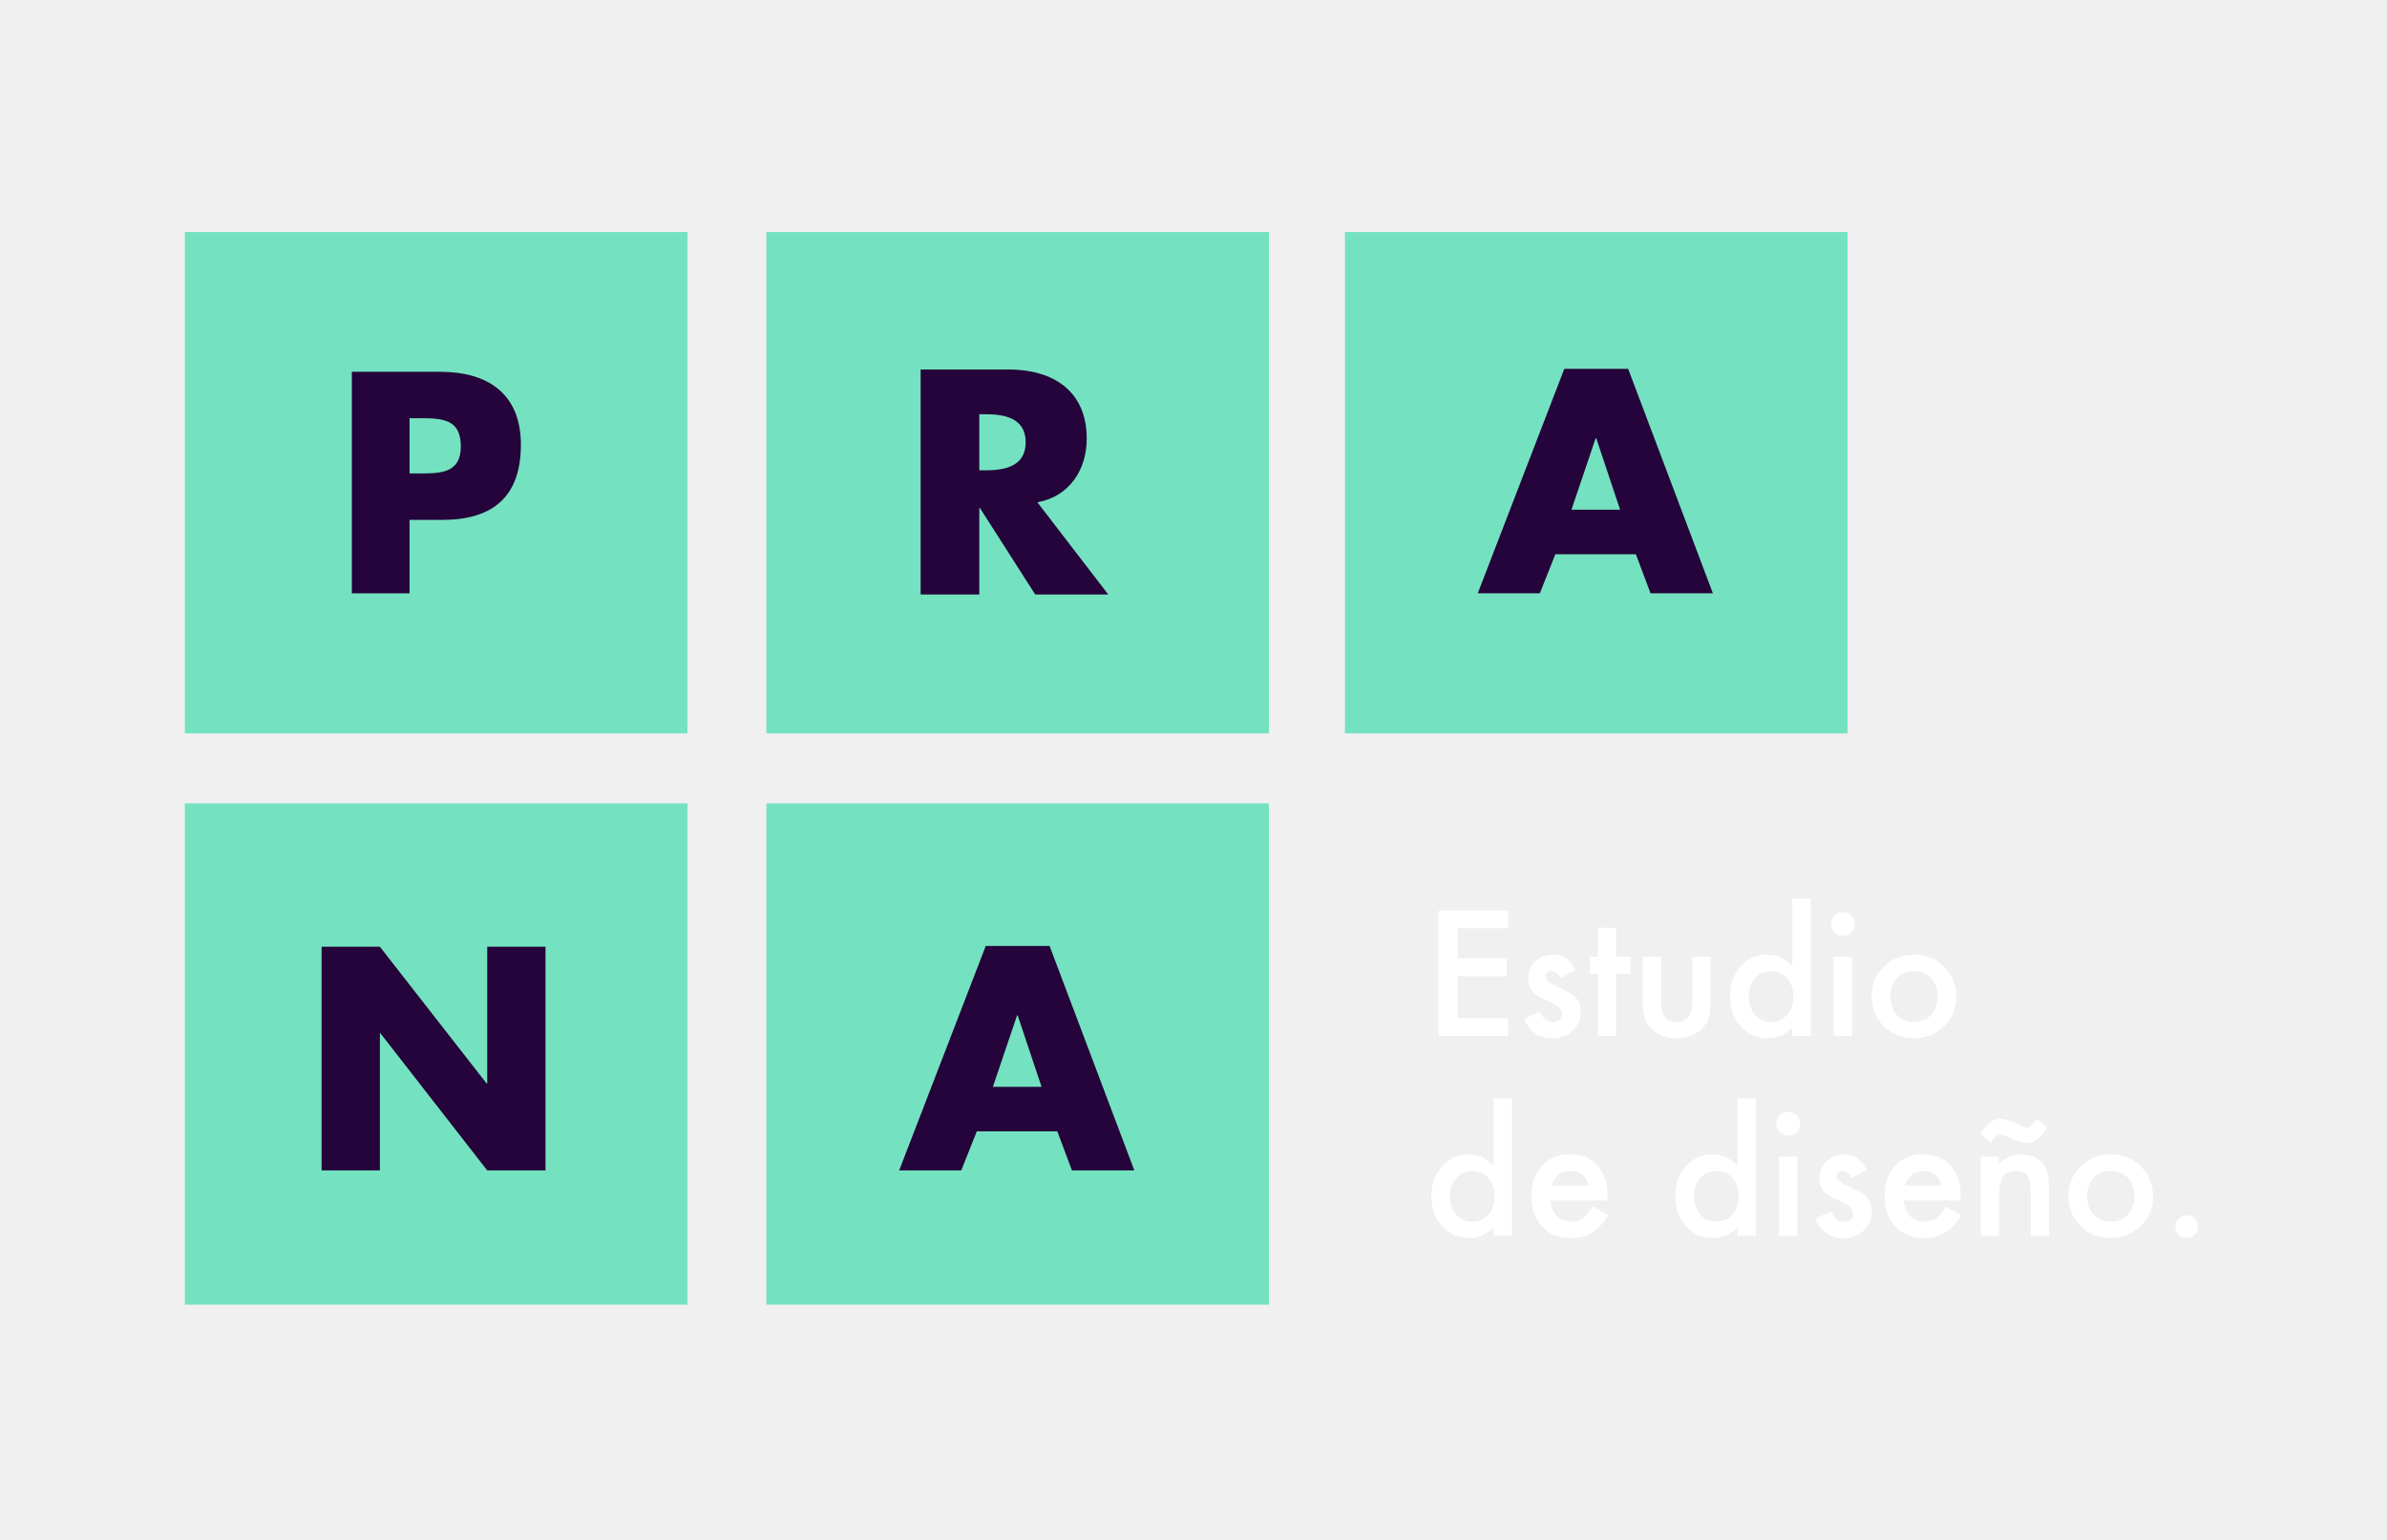
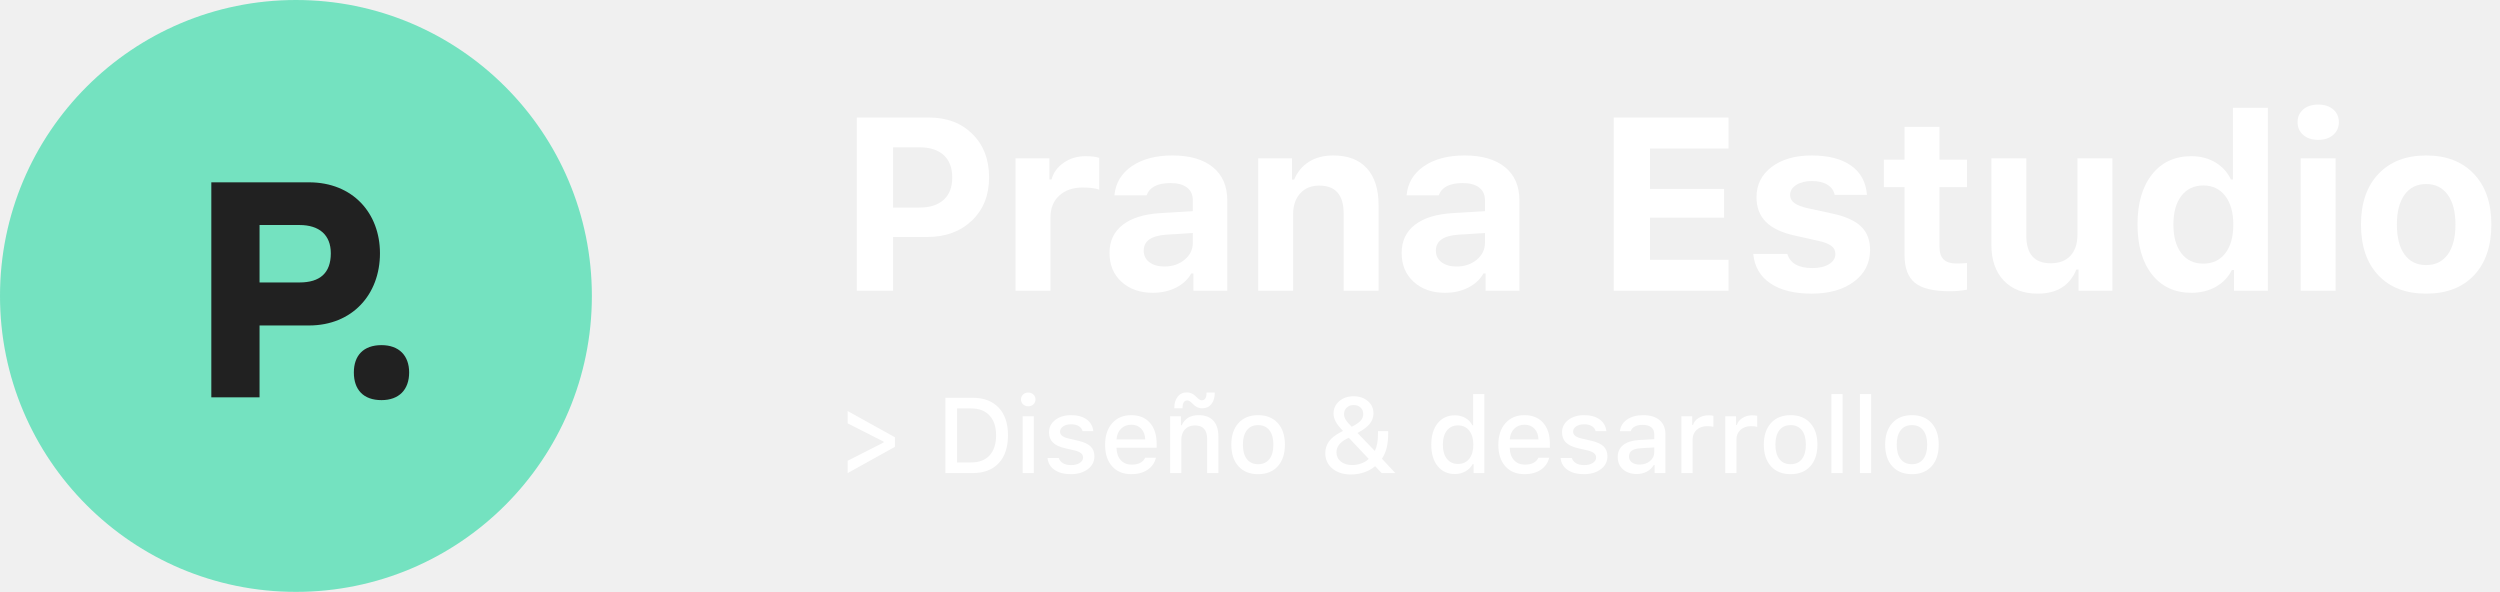
- <svg xmlns="http://www.w3.org/2000/svg" width="200" height="129" viewBox="0 0 200 129" fill="none">
-   <path d="M57.601 19.446H15.49V61.453H57.601V19.446Z" fill="#74E2C0" />
-   <path d="M106.325 19.446H64.213V61.453H106.325V19.446Z" fill="#74E2C0" />
-   <path d="M57.601 67.314H15.49V109.321H57.601V67.314Z" fill="#74E2C0" />
-   <path d="M106.325 67.314H64.213V109.321H106.325V67.314Z" fill="#74E2C0" />
-   <path d="M154.801 19.446H112.69V61.453H154.801V19.446Z" fill="#74E2C0" />
-   <path d="M126.355 77.781H122.128V80.308H126.232V81.8H122.128V85.313H126.355V86.805H120.537V76.289H126.355V77.781Z" fill="white" />
-   <path d="M132.015 81.3L130.745 81.976C130.544 81.568 130.297 81.364 130 81.364C129.859 81.364 129.739 81.41 129.637 81.505C129.538 81.596 129.485 81.716 129.485 81.864C129.485 82.117 129.781 82.371 130.374 82.62C131.189 82.969 131.736 83.293 132.018 83.588C132.301 83.884 132.442 84.282 132.442 84.781C132.442 85.422 132.205 85.957 131.733 86.39C131.274 86.798 130.716 87.002 130.067 87.002C128.952 87.002 128.162 86.46 127.696 85.373L129.009 84.767C129.192 85.084 129.33 85.288 129.425 85.373C129.612 85.545 129.834 85.633 130.095 85.633C130.614 85.633 130.875 85.397 130.875 84.926C130.875 84.655 130.674 84.398 130.275 84.162C130.12 84.085 129.965 84.011 129.81 83.937C129.654 83.863 129.499 83.789 129.337 83.712C128.892 83.493 128.578 83.275 128.395 83.057C128.162 82.779 128.045 82.423 128.045 81.987C128.045 81.41 128.243 80.934 128.638 80.558C129.044 80.181 129.534 79.991 130.113 79.991C130.967 79.988 131.599 80.424 132.015 81.3Z" fill="white" />
-   <path d="M135.406 81.6V86.802H133.871V81.6H133.215V80.171H133.871V77.739H135.406V80.171H136.602V81.6H135.406Z" fill="white" />
-   <path d="M139.185 80.171V83.979C139.185 85.077 139.619 85.626 140.49 85.626C141.362 85.626 141.796 85.077 141.796 83.979V80.171H143.33V84.011C143.33 84.542 143.263 85 143.133 85.387C143.006 85.732 142.784 86.041 142.47 86.32C141.951 86.77 141.291 86.995 140.49 86.995C139.693 86.995 139.036 86.77 138.518 86.32C138.2 86.041 137.974 85.732 137.84 85.387C137.713 85.077 137.65 84.62 137.65 84.011V80.171H139.185Z" fill="white" />
-   <path d="M150.168 75.3H151.71V86.802H150.168V86.108C149.562 86.7 148.877 86.995 148.115 86.995C147.205 86.995 146.45 86.665 145.846 85.999C145.25 85.323 144.954 84.479 144.954 83.465C144.954 82.476 145.25 81.649 145.846 80.987C146.439 80.319 147.183 79.988 148.08 79.988C148.859 79.988 149.555 80.305 150.168 80.942V75.3ZM146.524 83.469C146.524 84.106 146.693 84.623 147.035 85.021C147.385 85.426 147.826 85.626 148.358 85.626C148.926 85.626 149.389 85.433 149.738 85.042C150.087 84.637 150.264 84.123 150.264 83.504C150.264 82.881 150.087 82.371 149.738 81.966C149.389 81.572 148.934 81.374 148.373 81.374C147.843 81.374 147.402 81.575 147.049 81.973C146.7 82.374 146.524 82.874 146.524 83.469Z" fill="white" />
-   <path d="M153.418 77.411C153.418 77.144 153.517 76.912 153.711 76.718C153.905 76.524 154.141 76.426 154.413 76.426C154.692 76.426 154.928 76.524 155.122 76.718C155.316 76.908 155.415 77.144 155.415 77.418C155.415 77.696 155.316 77.932 155.122 78.126C154.932 78.319 154.695 78.418 154.42 78.418C154.141 78.418 153.905 78.319 153.711 78.126C153.517 77.932 153.418 77.693 153.418 77.411ZM155.186 80.171V86.805H153.651V80.171H155.186Z" fill="white" />
-   <path d="M156.819 83.441C156.819 82.483 157.162 81.667 157.85 80.994C158.538 80.322 159.374 79.988 160.362 79.988C161.353 79.988 162.197 80.326 162.888 81.001C163.569 81.677 163.912 82.508 163.912 83.493C163.912 84.489 163.569 85.32 162.881 85.992C162.19 86.661 161.339 86.992 160.334 86.992C159.339 86.992 158.503 86.65 157.829 85.971C157.155 85.302 156.819 84.458 156.819 83.441ZM158.39 83.469C158.39 84.13 158.566 84.655 158.922 85.042C159.286 85.433 159.766 85.626 160.362 85.626C160.962 85.626 161.442 85.433 161.802 85.049C162.161 84.662 162.341 84.148 162.341 83.504C162.341 82.86 162.161 82.342 161.802 81.959C161.438 81.568 160.958 81.374 160.362 81.374C159.776 81.374 159.3 81.568 158.937 81.959C158.573 82.346 158.39 82.849 158.39 83.469Z" fill="white" />
-   <path d="M125.145 92.039H126.687V103.541H125.145V102.848C124.538 103.439 123.854 103.735 123.092 103.735C122.181 103.735 121.426 103.404 120.823 102.739C120.227 102.063 119.927 101.218 119.927 100.205C119.927 99.216 120.223 98.388 120.823 97.727C121.416 97.058 122.16 96.727 123.056 96.727C123.836 96.727 124.531 97.044 125.145 97.681V92.039ZM121.5 100.205C121.5 100.842 121.67 101.359 122.012 101.757C122.361 102.162 122.806 102.362 123.335 102.362C123.903 102.362 124.365 102.169 124.715 101.778C125.064 101.373 125.24 100.859 125.24 100.24C125.24 99.617 125.064 99.106 124.715 98.702C124.365 98.308 123.91 98.111 123.349 98.111C122.82 98.111 122.379 98.311 122.026 98.709C121.673 99.11 121.5 99.61 121.5 100.205Z" fill="white" />
-   <path d="M134.682 100.588H129.915C129.958 101.134 130.134 101.567 130.448 101.891C130.762 102.207 131.165 102.366 131.655 102.366C132.036 102.366 132.354 102.274 132.604 102.095C132.851 101.912 133.13 101.577 133.444 101.088L134.742 101.81C134.541 102.151 134.329 102.443 134.107 102.686C133.885 102.929 133.645 103.13 133.391 103.284C133.137 103.443 132.862 103.555 132.565 103.629C132.269 103.703 131.948 103.738 131.602 103.738C130.611 103.738 129.813 103.422 129.213 102.785C128.614 102.144 128.314 101.296 128.314 100.236C128.314 99.188 128.606 98.339 129.189 97.688C129.774 97.048 130.554 96.727 131.524 96.727C132.502 96.727 133.278 97.037 133.846 97.66C134.411 98.276 134.693 99.135 134.693 100.229L134.682 100.588ZM133.105 99.335C132.89 98.519 132.375 98.111 131.556 98.111C131.369 98.111 131.193 98.139 131.03 98.195C130.868 98.251 130.716 98.332 130.582 98.441C130.448 98.547 130.332 98.677 130.237 98.825C130.141 98.976 130.067 99.145 130.018 99.335H133.105Z" fill="white" />
-   <path d="M145.582 92.039H147.123V103.541H145.582V102.848C144.975 103.439 144.29 103.735 143.528 103.735C142.618 103.735 141.863 103.404 141.259 102.739C140.663 102.063 140.363 101.218 140.363 100.205C140.363 99.216 140.659 98.388 141.259 97.727C141.852 97.058 142.597 96.727 143.493 96.727C144.273 96.727 144.968 97.044 145.582 97.681V92.039ZM141.937 100.205C141.937 100.842 142.106 101.359 142.448 101.757C142.798 102.162 143.242 102.362 143.771 102.362C144.34 102.362 144.802 102.169 145.151 101.778C145.5 101.373 145.677 100.859 145.677 100.24C145.677 99.617 145.5 99.106 145.151 98.702C144.802 98.308 144.347 98.111 143.786 98.111C143.256 98.111 142.815 98.311 142.462 98.709C142.11 99.11 141.937 99.61 141.937 100.205Z" fill="white" />
-   <path d="M148.831 94.151C148.831 93.883 148.93 93.651 149.124 93.457C149.318 93.264 149.555 93.165 149.826 93.165C150.105 93.165 150.341 93.264 150.535 93.457C150.73 93.647 150.828 93.883 150.828 94.158C150.828 94.436 150.73 94.672 150.535 94.865C150.345 95.059 150.108 95.157 149.833 95.157C149.555 95.157 149.318 95.059 149.124 94.865C148.93 94.672 148.831 94.432 148.831 94.151ZM150.599 96.91V103.545H149.064V96.91H150.599Z" fill="white" />
-   <path d="M156.41 98.04L155.14 98.716C154.939 98.308 154.692 98.103 154.395 98.103C154.254 98.103 154.134 98.149 154.032 98.244C153.933 98.336 153.884 98.455 153.884 98.603C153.884 98.857 154.18 99.11 154.769 99.36C155.585 99.708 156.131 100.032 156.414 100.328C156.696 100.623 156.837 101.021 156.837 101.521C156.837 102.162 156.601 102.697 156.128 103.129C155.669 103.538 155.112 103.742 154.463 103.742C153.348 103.742 152.557 103.2 152.095 102.112L153.408 101.507C153.591 101.824 153.729 102.028 153.824 102.112C154.011 102.285 154.233 102.373 154.494 102.373C155.013 102.373 155.274 102.137 155.274 101.665C155.274 101.394 155.073 101.137 154.674 100.902C154.519 100.824 154.364 100.75 154.208 100.676C154.053 100.602 153.898 100.528 153.736 100.451C153.291 100.233 152.974 100.015 152.794 99.796C152.561 99.518 152.444 99.163 152.444 98.726C152.444 98.149 152.642 97.674 153.037 97.297C153.443 96.921 153.933 96.731 154.512 96.731C155.362 96.727 155.994 97.164 156.41 98.04Z" fill="white" />
-   <path d="M164.275 100.588H159.508C159.55 101.134 159.727 101.567 160.041 101.891C160.355 102.207 160.757 102.366 161.248 102.366C161.629 102.366 161.946 102.274 162.197 102.095C162.444 101.912 162.723 101.577 163.037 101.088L164.335 101.81C164.134 102.151 163.922 102.443 163.7 102.686C163.478 102.929 163.238 103.13 162.984 103.284C162.73 103.443 162.454 103.555 162.158 103.629C161.862 103.703 161.54 103.738 161.195 103.738C160.203 103.738 159.406 103.422 158.806 102.785C158.206 102.144 157.906 101.296 157.906 100.236C157.906 99.188 158.199 98.339 158.781 97.688C159.367 97.048 160.147 96.727 161.117 96.727C162.094 96.727 162.871 97.037 163.439 97.66C164.003 98.276 164.286 99.135 164.286 100.229L164.275 100.588ZM162.698 99.335C162.483 98.519 161.967 98.111 161.149 98.111C160.962 98.111 160.785 98.139 160.623 98.195C160.461 98.251 160.309 98.332 160.175 98.441C160.041 98.547 159.924 98.677 159.829 98.825C159.734 98.976 159.66 99.145 159.61 99.335H162.698Z" fill="white" />
-   <path d="M166.816 95.78L165.919 95.024L166.117 94.746C166.244 94.563 166.367 94.411 166.484 94.285C166.604 94.161 166.724 94.059 166.847 93.978C166.971 93.897 167.098 93.841 167.228 93.809C167.359 93.774 167.504 93.757 167.659 93.757C168.015 93.757 168.424 93.876 168.894 94.112C169.367 94.351 169.674 94.475 169.808 94.475C170.062 94.475 170.344 94.228 170.654 93.739L171.522 94.46C171.085 95.333 170.492 95.77 169.748 95.77C169.494 95.77 169.077 95.643 168.499 95.39C168.086 95.182 167.775 95.076 167.571 95.076C167.324 95.069 167.07 95.305 166.816 95.78ZM165.955 96.91H167.496V97.523C168.033 96.991 168.64 96.727 169.314 96.727C170.086 96.727 170.69 96.97 171.124 97.456C171.498 97.868 171.685 98.543 171.685 99.48V103.545H170.143V99.839C170.143 99.184 170.051 98.733 169.871 98.484C169.695 98.23 169.37 98.103 168.901 98.103C168.389 98.103 168.029 98.272 167.814 98.607C167.606 98.938 167.5 99.518 167.5 100.342V103.545H165.958V96.91H165.955Z" fill="white" />
-   <path d="M173.308 100.18C173.308 99.223 173.65 98.406 174.338 97.734C175.026 97.062 175.862 96.727 176.85 96.727C177.842 96.727 178.685 97.065 179.377 97.741C180.061 98.417 180.4 99.247 180.4 100.233C180.4 101.229 180.058 102.06 179.369 102.732C178.678 103.401 177.828 103.731 176.822 103.731C175.823 103.731 174.991 103.39 174.317 102.711C173.646 102.042 173.308 101.197 173.308 100.18ZM174.878 100.205C174.878 100.866 175.054 101.391 175.411 101.778C175.774 102.169 176.254 102.362 176.85 102.362C177.45 102.362 177.93 102.169 178.29 101.785C178.65 101.398 178.83 100.884 178.83 100.24C178.83 99.596 178.65 99.078 178.29 98.695C177.926 98.304 177.446 98.111 176.85 98.111C176.264 98.111 175.788 98.304 175.425 98.695C175.061 99.085 174.878 99.589 174.878 100.205Z" fill="white" />
-   <path d="M182.266 102.781C182.266 102.528 182.358 102.306 182.545 102.119C182.732 101.933 182.954 101.841 183.215 101.841C183.477 101.841 183.699 101.933 183.886 102.119C184.073 102.306 184.165 102.528 184.165 102.788C184.165 103.052 184.073 103.277 183.886 103.464C183.702 103.647 183.48 103.735 183.215 103.735C182.947 103.735 182.721 103.643 182.538 103.464C182.358 103.281 182.266 103.052 182.266 102.781Z" fill="white" />
-   <path d="M29.48 31.153H36.882C40.88 31.153 43.643 33 43.643 37.259C43.643 41.641 41.275 43.563 37.055 43.563H34.317V49.719H29.48V31.153ZM34.317 39.67H35.132C36.886 39.67 38.611 39.67 38.611 37.407C38.611 35.07 37.006 35.045 35.132 35.045H34.317V39.67Z" fill="#25033B" />
-   <path d="M92.857 49.814H86.739L82.102 42.563H82.053V49.814H77.138V30.959H84.484C88.22 30.959 91.054 32.733 91.054 36.759C91.054 39.36 89.6 41.609 86.918 42.085L92.857 49.814ZM82.053 39.41H82.529C84.135 39.41 85.938 39.111 85.938 37.059C85.938 35.007 84.131 34.707 82.529 34.707H82.053V39.41Z" fill="#25033B" />
-   <path d="M26.946 79.33H31.83L40.774 90.79H40.824V79.33H45.707V98.072H40.824L31.879 86.587H31.83V98.072H26.946V79.33Z" fill="#25033B" />
-   <path d="M81.841 94.802L80.543 98.068H75.342L82.593 79.263H87.942L95.041 98.068H89.815L88.591 94.802H81.841ZM85.267 85.077H85.218L83.192 91.064H87.268L85.267 85.077Z" fill="#25033B" />
-   <path d="M130.318 46.445L129.019 49.712H123.818L131.069 30.906H136.418L143.517 49.712H138.292L137.068 46.445H130.318ZM133.744 36.721H133.694L131.669 42.707H135.744L133.744 36.721Z" fill="#25033B" />
+ <svg xmlns="http://www.w3.org/2000/svg" width="283" height="67" viewBox="0 0 283 67" fill="none">
+   <path d="M0 33.5C0 52.002 14.999 67 33.5 67C52.002 67 67 52.002 67 33.5C67 14.999 52.002 0 33.5 0C14.999 0 0 14.999 0 33.5Z" fill="#74E2C0" />
+   <path d="M29.381 31.974H33.901C36.231 31.974 37.448 30.897 37.448 28.671C37.448 26.585 36.127 25.472 33.901 25.472H29.381V31.974ZM23.921 44.98V20.639H34.979C39.952 20.639 43.012 24.151 43.012 28.671C43.012 33.331 39.883 36.843 34.979 36.843H29.381V44.98H23.921Z" fill="#212121" />
+   <path d="M40.056 42.164C40.056 40.252 41.134 39.069 43.186 39.069C45.168 39.069 46.315 40.252 46.315 42.164C46.315 44.111 45.168 45.294 43.186 45.294C41.134 45.294 40.056 44.111 40.056 42.164Z" fill="#212121" />
+   <path d="M101.094 16.675V23.497H104.07C105.257 23.497 106.174 23.204 106.822 22.62C107.469 22.036 107.793 21.196 107.793 20.099C107.793 18.994 107.471 18.147 106.828 17.558C106.185 16.97 105.27 16.675 104.083 16.675H101.094ZM96.99 13.305H105.171C107.191 13.305 108.828 13.928 110.083 15.173C111.338 16.419 111.965 18.057 111.965 20.086C111.965 22.097 111.317 23.723 110.022 24.964C108.726 26.205 107.041 26.826 104.967 26.826H101.094V32.914H96.99V13.305Z" fill="white" />
+   <path d="M114.959 32.914V17.925H118.791V20.317H119.036C119.235 19.556 119.69 18.926 120.401 18.428C121.113 17.93 121.939 17.681 122.881 17.681C123.561 17.681 124.077 17.744 124.431 17.871V21.472C124.014 21.309 123.389 21.227 122.555 21.227C121.459 21.227 120.578 21.531 119.912 22.137C119.247 22.745 118.913 23.569 118.913 24.611V32.914H114.959Z" fill="white" />
+   <path d="M131.807 30.169C132.722 30.169 133.488 29.91 134.104 29.394C134.72 28.878 135.028 28.239 135.028 27.478V26.378L131.998 26.568C130.313 26.686 129.47 27.288 129.47 28.375C129.47 28.927 129.685 29.364 130.116 29.686C130.546 30.008 131.109 30.169 131.807 30.169ZM130.503 33.145C129.053 33.145 127.873 32.733 126.963 31.908C126.052 31.084 125.597 29.992 125.597 28.633C125.597 27.284 126.098 26.221 127.099 25.447C128.1 24.672 129.534 24.23 131.4 24.122L135.028 23.904V22.681C135.028 22.056 134.811 21.573 134.376 21.234C133.941 20.894 133.316 20.724 132.501 20.724C131.033 20.724 130.131 21.186 129.796 22.111H126.154C126.281 20.724 126.936 19.626 128.118 18.815C129.3 18.004 130.834 17.598 132.718 17.598C134.693 17.598 136.221 18.043 137.304 18.93C138.387 19.819 138.928 21.069 138.928 22.681V32.913H135.096V30.957H134.851C134.462 31.646 133.882 32.182 133.112 32.567C132.342 32.952 131.472 33.145 130.503 33.145Z" fill="white" />
+   <path d="M142.425 32.914V17.925H146.257V20.33H146.502C146.855 19.47 147.41 18.799 148.167 18.319C148.923 17.839 149.845 17.599 150.932 17.599C152.59 17.599 153.858 18.086 154.737 19.06C155.616 20.034 156.055 21.422 156.055 23.225V32.914H152.101V24.162C152.101 22.061 151.181 21.01 149.342 21.01C148.427 21.01 147.705 21.306 147.175 21.9C146.644 22.494 146.38 23.284 146.38 24.271V32.914H142.425Z" fill="white" />
+   <path d="M164.878 30.169C165.793 30.169 166.559 29.91 167.175 29.394C167.791 28.878 168.099 28.239 168.099 27.478V26.378L165.068 26.568C163.383 26.686 162.541 27.288 162.541 28.375C162.541 28.927 162.756 29.364 163.186 29.686C163.617 30.008 164.18 30.169 164.878 30.169ZM163.573 33.145C162.124 33.145 160.944 32.733 160.033 31.908C159.123 31.084 158.668 29.992 158.668 28.633C158.668 27.284 159.169 26.221 160.169 25.447C161.17 24.672 162.604 24.23 164.47 24.122L168.099 23.904V22.681C168.099 22.056 167.881 21.573 167.446 21.234C167.011 20.894 166.386 20.724 165.571 20.724C164.103 20.724 163.202 21.186 162.867 22.111H159.225C159.352 20.724 160.007 19.626 161.189 18.815C162.371 18.004 163.904 17.598 165.789 17.598C167.764 17.598 169.292 18.043 170.375 18.93C171.457 19.819 171.999 21.069 171.999 22.681V32.913H168.167V30.957H167.922C167.532 31.646 166.952 32.182 166.183 32.567C165.413 32.952 164.543 33.145 163.573 33.145Z" fill="white" />
+   <path d="M195.666 29.408V32.914H182.675V13.305H195.666V16.811H186.779V21.391H195.164V24.638H186.779V29.408H195.666Z" fill="white" />
+   <path d="M198.836 22.328C198.836 20.905 199.409 19.762 200.555 18.897C201.701 18.032 203.207 17.599 205.074 17.599C206.976 17.599 208.469 17.984 209.551 18.754C210.634 19.524 211.23 20.625 211.338 22.056H207.683C207.583 21.567 207.309 21.184 206.861 20.908C206.412 20.631 205.825 20.494 205.101 20.494C204.385 20.494 203.796 20.641 203.334 20.935C202.872 21.23 202.641 21.612 202.641 22.084C202.641 22.445 202.804 22.747 203.13 22.987C203.457 23.227 203.968 23.424 204.666 23.578L207.479 24.189C208.938 24.507 210.004 24.991 210.679 25.644C211.354 26.296 211.692 27.179 211.692 28.293C211.692 29.78 211.084 30.976 209.87 31.881C208.657 32.787 207.062 33.24 205.087 33.24C203.112 33.24 201.549 32.851 200.399 32.071C199.249 31.292 198.605 30.183 198.469 28.742H202.329C202.646 29.811 203.592 30.346 205.169 30.346C205.939 30.346 206.564 30.198 207.044 29.904C207.524 29.609 207.764 29.222 207.764 28.742C207.764 28.37 207.615 28.069 207.316 27.839C207.017 27.607 206.537 27.419 205.876 27.274L203.158 26.663C201.699 26.346 200.614 25.832 199.903 25.12C199.192 24.41 198.836 23.479 198.836 22.328Z" fill="white" />
+   <path d="M215.594 14.365H219.549V18.075H222.661V21.186H219.549V27.927C219.549 28.579 219.705 29.059 220.017 29.367C220.33 29.675 220.821 29.829 221.492 29.829C221.936 29.829 222.326 29.811 222.661 29.775V32.791C222.053 32.909 221.392 32.968 220.677 32.968C218.856 32.968 217.553 32.651 216.77 32.017C215.986 31.383 215.594 30.332 215.594 28.864V21.186H213.257V18.075H215.594V14.365Z" fill="white" />
+   <path d="M239.121 17.925V32.914H235.289V30.508H235.045C234.302 32.329 232.843 33.24 230.669 33.24C229.047 33.24 227.768 32.748 226.83 31.765C225.892 30.783 225.424 29.426 225.424 27.696V17.925H229.378V26.677C229.378 28.76 230.297 29.802 232.137 29.802C233.106 29.802 233.853 29.516 234.379 28.946C234.904 28.375 235.167 27.582 235.167 26.567V17.925H239.121Z" fill="white" />
+   <path d="M251.9 22.185C251.292 21.393 250.464 20.996 249.413 20.996C248.362 20.996 247.535 21.388 246.933 22.172C246.33 22.955 246.029 24.036 246.029 25.413C246.029 26.799 246.328 27.884 246.926 28.667C247.524 29.451 248.353 29.843 249.413 29.843C250.473 29.843 251.304 29.451 251.906 28.667C252.509 27.884 252.81 26.803 252.81 25.426C252.81 24.058 252.506 22.978 251.9 22.185ZM248.068 33.145C246.183 33.145 244.695 32.452 243.603 31.066C242.512 29.679 241.966 27.791 241.966 25.399C241.966 23.017 242.512 21.134 243.603 19.753C244.695 18.371 246.183 17.68 248.068 17.68C249.082 17.68 249.984 17.913 250.772 18.38C251.56 18.847 252.149 19.493 252.539 20.317H252.769V12.204H256.724V32.914H252.892V30.563H252.647C252.248 31.369 251.646 32.002 250.84 32.459C250.033 32.916 249.109 33.145 248.068 33.145Z" fill="white" />
+   <path d="M260.438 17.925H264.392V32.914H260.438V17.925ZM262.422 15.832C261.715 15.832 261.149 15.647 260.723 15.275C260.297 14.904 260.084 14.424 260.084 13.835C260.084 13.237 260.297 12.755 260.723 12.388C261.149 12.021 261.715 11.837 262.422 11.837C263.128 11.837 263.694 12.021 264.12 12.388C264.546 12.755 264.759 13.237 264.759 13.835C264.759 14.424 264.543 14.904 264.113 15.275C263.683 15.647 263.119 15.832 262.422 15.832Z" fill="white" />
+   <path d="M274.642 30.006C275.693 30.006 276.509 29.605 277.088 28.803C277.668 28.001 277.958 26.871 277.958 25.413C277.958 23.972 277.666 22.849 277.082 22.043C276.497 21.236 275.684 20.833 274.642 20.833C273.591 20.833 272.776 21.236 272.196 22.043C271.617 22.849 271.327 23.972 271.327 25.413C271.327 26.871 271.614 28.001 272.19 28.803C272.765 29.605 273.582 30.006 274.642 30.006ZM280.058 31.161C278.748 32.547 276.944 33.24 274.642 33.24C272.341 33.24 270.536 32.547 269.227 31.161C267.918 29.775 267.264 27.859 267.264 25.413C267.264 22.985 267.923 21.076 269.241 19.685C270.559 18.294 272.36 17.599 274.642 17.599C276.926 17.599 278.726 18.294 280.044 19.685C281.362 21.076 282.021 22.985 282.021 25.413C282.021 27.859 281.367 29.775 280.058 31.161Z" fill="white" />
+   <path d="M95.953 52.158L100.022 50.091V49.99L95.953 47.923V46.529L101.304 49.5V50.581L95.953 53.552V52.158Z" fill="white" />
+   <path d="M108.339 46.234V52.348H109.946C110.84 52.348 111.532 52.081 112.022 51.547C112.512 51.013 112.757 50.258 112.757 49.282C112.757 48.321 112.51 47.573 112.016 47.037C111.522 46.501 110.832 46.234 109.946 46.234H108.339ZM107.016 45.029H110.094C111.357 45.029 112.342 45.4 113.047 46.143C113.752 46.884 114.104 47.925 114.104 49.264C114.104 50.627 113.754 51.682 113.053 52.43C112.352 53.179 111.365 53.552 110.094 53.552H107.016V45.029Z" fill="white" />
+   <path d="M115.764 47.12H117.028V53.552H115.764V47.12ZM116.984 45.77C116.828 45.918 116.632 45.992 116.396 45.992C116.16 45.992 115.964 45.918 115.808 45.77C115.653 45.623 115.575 45.438 115.575 45.218C115.575 44.997 115.653 44.812 115.808 44.662C115.964 44.513 116.16 44.438 116.396 44.438C116.632 44.438 116.828 44.513 116.984 44.662C117.14 44.812 117.217 44.997 117.217 45.218C117.217 45.438 117.14 45.623 116.984 45.77Z" fill="white" />
+   <path d="M118.747 48.939C118.747 48.372 118.981 47.906 119.45 47.542C119.919 47.178 120.517 46.996 121.246 46.996C121.97 46.996 122.555 47.155 123 47.474C123.445 47.793 123.699 48.236 123.762 48.803H122.545C122.486 48.563 122.343 48.374 122.117 48.236C121.89 48.098 121.6 48.029 121.246 48.029C120.887 48.029 120.59 48.107 120.354 48.263C120.117 48.418 119.999 48.62 119.999 48.868C119.999 49.061 120.082 49.221 120.248 49.347C120.413 49.472 120.671 49.575 121.021 49.654L122.091 49.902C122.708 50.044 123.163 50.254 123.452 50.534C123.741 50.813 123.886 51.188 123.886 51.656C123.886 52.255 123.636 52.741 123.136 53.115C122.636 53.489 121.998 53.676 121.222 53.676C120.458 53.676 119.841 53.514 119.37 53.189C118.9 52.865 118.637 52.416 118.582 51.845H119.852C119.934 52.097 120.094 52.294 120.33 52.436C120.566 52.578 120.873 52.649 121.252 52.649C121.649 52.649 121.974 52.568 122.226 52.406C122.478 52.245 122.604 52.036 122.604 51.78C122.604 51.406 122.289 51.144 121.659 50.995L120.537 50.735C119.922 50.589 119.471 50.373 119.181 50.085C118.892 49.797 118.747 49.416 118.747 48.939Z" fill="white" />
+   <path d="M129.187 48.529C128.902 48.227 128.525 48.077 128.056 48.077C127.588 48.077 127.202 48.228 126.899 48.532C126.595 48.835 126.426 49.239 126.391 49.742H129.639C129.623 49.235 129.473 48.83 129.187 48.529ZM129.633 51.816H130.856C130.71 52.395 130.393 52.849 129.902 53.18C129.412 53.511 128.8 53.676 128.068 53.676C127.147 53.676 126.421 53.38 125.891 52.787C125.362 52.195 125.097 51.385 125.097 50.357C125.097 49.329 125.365 48.512 125.9 47.905C126.436 47.299 127.156 46.996 128.062 46.996C128.956 46.996 129.658 47.283 130.168 47.858C130.678 48.433 130.933 49.227 130.933 50.239V50.682H126.391V50.752C126.41 51.32 126.574 51.769 126.881 52.099C127.188 52.43 127.596 52.595 128.103 52.595C128.879 52.595 129.389 52.336 129.633 51.816Z" fill="white" />
+   <path d="M134.418 45.33C134.225 45.33 134.084 45.401 133.995 45.543C133.907 45.685 133.863 45.909 133.863 46.216H132.93C132.93 45.665 133.057 45.228 133.313 44.905C133.569 44.582 133.918 44.42 134.359 44.42C134.532 44.42 134.692 44.451 134.84 44.512C134.988 44.573 135.113 44.648 135.215 44.737C135.318 44.825 135.412 44.913 135.499 44.999C135.585 45.086 135.674 45.16 135.765 45.221C135.855 45.282 135.942 45.312 136.025 45.312C136.218 45.312 136.358 45.243 136.447 45.106C136.535 44.968 136.58 44.745 136.58 44.438H137.513C137.513 44.989 137.385 45.425 137.129 45.744C136.873 46.062 136.525 46.222 136.084 46.222C135.911 46.222 135.75 46.192 135.602 46.131C135.455 46.069 135.329 45.996 135.227 45.909C135.125 45.822 135.03 45.734 134.944 45.647C134.857 45.557 134.768 45.483 134.678 45.422C134.587 45.36 134.501 45.33 134.418 45.33ZM132.457 53.553V47.12H133.68V48.142H133.774C134.109 47.378 134.749 46.996 135.694 46.996C136.411 46.996 136.961 47.202 137.345 47.616C137.729 48.03 137.921 48.62 137.921 49.388V53.553H136.651V49.707C136.651 48.675 136.188 48.16 135.262 48.16C134.794 48.16 134.421 48.306 134.143 48.6C133.866 48.893 133.727 49.29 133.727 49.79V53.553H132.457Z" fill="white" />
+   <path d="M142.422 52.548C142.969 52.548 143.393 52.354 143.695 51.967C143.996 51.579 144.146 51.034 144.146 50.333C144.146 49.636 143.996 49.093 143.695 48.706C143.393 48.318 142.969 48.124 142.422 48.124C141.87 48.124 141.445 48.317 141.146 48.703C140.847 49.088 140.697 49.632 140.697 50.333C140.697 51.038 140.847 51.584 141.146 51.969C141.445 52.355 141.87 52.548 142.422 52.548ZM142.422 53.676C141.477 53.676 140.735 53.379 140.195 52.785C139.655 52.19 139.386 51.373 139.386 50.333C139.386 49.298 139.657 48.483 140.198 47.888C140.739 47.293 141.48 46.996 142.422 46.996C143.359 46.996 144.099 47.293 144.64 47.888C145.181 48.483 145.452 49.298 145.452 50.333C145.452 51.373 145.182 52.19 144.642 52.785C144.103 53.379 143.363 53.676 142.422 53.676Z" fill="white" />
+   <path d="M153.013 48.307C153.485 48.071 153.821 47.844 154.02 47.624C154.219 47.406 154.318 47.155 154.318 46.872C154.318 46.569 154.218 46.322 154.017 46.133C153.816 45.944 153.554 45.85 153.231 45.85C152.916 45.85 152.656 45.946 152.452 46.139C152.247 46.332 152.144 46.578 152.144 46.878C152.144 47.094 152.209 47.309 152.339 47.522C152.469 47.734 152.693 47.996 153.013 48.307ZM152.41 49.689C151.662 50.079 151.288 50.581 151.288 51.195C151.288 51.629 151.451 51.978 151.778 52.244C152.105 52.51 152.534 52.642 153.066 52.642C153.428 52.642 153.779 52.58 154.117 52.454C154.456 52.328 154.73 52.158 154.938 51.946L152.688 49.559C152.593 49.599 152.501 49.642 152.41 49.689ZM156.403 53.552L155.665 52.773C155.314 53.068 154.902 53.298 154.428 53.464C153.953 53.629 153.458 53.712 152.942 53.712C152.071 53.712 151.367 53.489 150.83 53.044C150.293 52.6 150.024 52.017 150.024 51.296C150.024 50.8 150.159 50.363 150.429 49.984C150.698 49.606 151.114 49.268 151.678 48.969C151.694 48.961 151.748 48.931 151.843 48.877C151.937 48.824 151.999 48.791 152.026 48.78C151.636 48.374 151.361 48.022 151.199 47.722C151.038 47.423 150.957 47.118 150.957 46.806C150.957 46.247 151.172 45.783 151.604 45.413C152.035 45.042 152.576 44.857 153.225 44.857C153.879 44.857 154.418 45.039 154.841 45.401C155.264 45.763 155.476 46.228 155.476 46.795C155.476 47.236 155.333 47.632 155.048 47.982C154.762 48.333 154.302 48.675 153.668 49.01L155.623 51.042C155.868 50.585 155.99 49.929 155.99 49.075V48.803H157.142V49.122C157.142 50.311 156.905 51.247 156.433 51.928L157.951 53.552H156.403Z" fill="white" />
+   <path d="M165.051 48.154C164.515 48.154 164.095 48.347 163.79 48.735C163.485 49.123 163.332 49.656 163.332 50.333C163.332 51.014 163.485 51.549 163.79 51.937C164.095 52.325 164.515 52.519 165.051 52.519C165.586 52.519 166.009 52.324 166.318 51.934C166.627 51.544 166.782 51.013 166.782 50.339C166.782 49.67 166.626 49.138 166.315 48.744C166.004 48.35 165.583 48.154 165.051 48.154ZM164.691 53.659C163.871 53.659 163.222 53.359 162.741 52.761C162.261 52.162 162.021 51.353 162.021 50.333C162.021 49.317 162.262 48.51 162.744 47.911C163.227 47.313 163.876 47.014 164.691 47.014C165.131 47.014 165.527 47.113 165.878 47.312C166.229 47.511 166.49 47.787 166.664 48.142H166.758V44.609H168.028V53.553H166.811V52.536H166.711C166.518 52.887 166.243 53.162 165.887 53.36C165.53 53.559 165.131 53.659 164.691 53.659Z" fill="white" />
+   <path d="M173.702 48.529C173.416 48.227 173.039 48.077 172.57 48.077C172.102 48.077 171.716 48.228 171.413 48.532C171.109 48.835 170.94 49.239 170.905 49.742H174.153C174.137 49.235 173.987 48.83 173.702 48.529ZM174.147 51.816H175.37C175.224 52.395 174.907 52.849 174.416 53.18C173.926 53.511 173.314 53.676 172.582 53.676C171.661 53.676 170.935 53.38 170.405 52.787C169.876 52.195 169.611 51.385 169.611 50.357C169.611 49.329 169.879 48.512 170.414 47.905C170.95 47.299 171.671 46.996 172.576 46.996C173.47 46.996 174.172 47.283 174.682 47.858C175.192 48.433 175.447 49.227 175.447 50.239V50.682H170.905V50.752C170.924 51.32 171.088 51.769 171.395 52.099C171.702 52.43 172.11 52.595 172.617 52.595C173.393 52.595 173.903 52.336 174.147 51.816Z" fill="white" />
+   <path d="M176.823 48.939C176.823 48.372 177.057 47.906 177.526 47.542C177.995 47.178 178.593 46.996 179.322 46.996C180.046 46.996 180.631 47.155 181.076 47.474C181.521 47.793 181.775 48.236 181.838 48.803H180.621C180.562 48.563 180.419 48.374 180.193 48.236C179.967 48.098 179.676 48.029 179.322 48.029C178.963 48.029 178.666 48.107 178.43 48.263C178.193 48.418 178.075 48.62 178.075 48.868C178.075 49.061 178.158 49.221 178.324 49.347C178.489 49.472 178.747 49.575 179.097 49.654L180.167 49.902C180.785 50.044 181.239 50.254 181.528 50.534C181.817 50.813 181.962 51.188 181.962 51.656C181.962 52.255 181.712 52.741 181.212 53.115C180.712 53.489 180.074 53.676 179.298 53.676C178.534 53.676 177.917 53.514 177.446 53.189C176.976 52.865 176.713 52.416 176.658 51.845H177.928C178.011 52.097 178.17 52.294 178.406 52.436C178.642 52.578 178.949 52.649 179.328 52.649C179.726 52.649 180.05 52.568 180.303 52.406C180.554 52.245 180.68 52.036 180.68 51.78C180.68 51.406 180.365 51.144 179.735 50.995L178.613 50.735C177.998 50.589 177.547 50.373 177.257 50.085C176.968 49.797 176.823 49.416 176.823 48.939Z" fill="white" />
+   <path d="M185.595 52.59C186.071 52.59 186.468 52.456 186.785 52.188C187.102 51.92 187.261 51.585 187.261 51.184V50.646L185.689 50.746C185.248 50.774 184.924 50.865 184.715 51.018C184.506 51.172 184.402 51.391 184.402 51.674C184.402 51.958 184.512 52.181 184.732 52.345C184.953 52.508 185.24 52.59 185.595 52.59ZM185.27 53.659C184.64 53.659 184.125 53.482 183.725 53.13C183.326 52.778 183.126 52.312 183.126 51.733C183.126 51.158 183.333 50.706 183.746 50.377C184.16 50.049 184.75 49.861 185.518 49.813L187.261 49.713V49.158C187.261 48.815 187.148 48.552 186.924 48.369C186.699 48.186 186.372 48.094 185.943 48.094C185.589 48.094 185.294 48.156 185.06 48.281C184.826 48.404 184.674 48.581 184.602 48.809H183.374C183.437 48.258 183.708 47.818 184.186 47.489C184.664 47.16 185.27 46.996 186.002 46.996C186.806 46.996 187.427 47.186 187.866 47.565C188.305 47.946 188.525 48.476 188.525 49.158V53.552H187.302V52.649H187.202C187.009 52.971 186.744 53.22 186.407 53.396C186.07 53.571 185.692 53.659 185.27 53.659Z" fill="white" />
+   <path d="M190.332 53.553V47.12H191.555V48.106H191.649C191.74 47.787 191.948 47.526 192.272 47.321C192.598 47.116 192.969 47.014 193.386 47.014C193.626 47.014 193.815 47.031 193.953 47.067V48.319C193.799 48.268 193.563 48.242 193.244 48.242C192.76 48.242 192.365 48.382 192.06 48.661C191.755 48.941 191.602 49.305 191.602 49.754V53.553H190.332Z" fill="white" />
+   <path d="M195.297 53.553V47.12H196.519V48.106H196.614C196.705 47.787 196.912 47.526 197.237 47.321C197.562 47.116 197.933 47.014 198.35 47.014C198.591 47.014 198.78 47.031 198.917 47.067V48.319C198.764 48.268 198.528 48.242 198.209 48.242C197.724 48.242 197.329 48.382 197.024 48.661C196.719 48.941 196.566 49.305 196.566 49.754V53.553H195.297Z" fill="white" />
+   <path d="M202.7 52.548C203.247 52.548 203.672 52.354 203.973 51.967C204.274 51.579 204.425 51.034 204.425 50.333C204.425 49.636 204.274 49.093 203.973 48.706C203.672 48.318 203.247 48.124 202.7 48.124C202.149 48.124 201.724 48.317 201.424 48.703C201.125 49.088 200.975 49.632 200.975 50.333C200.975 51.038 201.125 51.584 201.424 51.969C201.724 52.355 202.149 52.548 202.7 52.548ZM202.7 53.676C201.755 53.676 201.013 53.379 200.473 52.785C199.934 52.19 199.664 51.373 199.664 50.333C199.664 49.298 199.935 48.483 200.476 47.888C201.018 47.293 201.759 46.996 202.7 46.996C203.637 46.996 204.377 47.293 204.918 47.888C205.46 48.483 205.731 49.298 205.731 50.333C205.731 51.373 205.461 52.19 204.921 52.785C204.382 53.379 203.641 53.676 202.7 53.676Z" fill="white" />
+   <path d="M207.313 44.61H208.583V53.553H207.313V44.61Z" fill="white" />
+   <path d="M210.545 44.61H211.814V53.553H210.545V44.61Z" fill="white" />
+   <path d="M216.434 52.548C216.981 52.548 217.405 52.354 217.707 51.967C218.008 51.579 218.158 51.034 218.158 50.333C218.158 49.636 218.008 49.093 217.707 48.706C217.405 48.318 216.981 48.124 216.434 48.124C215.882 48.124 215.457 48.317 215.158 48.703C214.859 49.088 214.709 49.632 214.709 50.333C214.709 51.038 214.859 51.584 215.158 51.969C215.457 52.355 215.882 52.548 216.434 52.548ZM216.434 53.676C215.489 53.676 214.746 53.379 214.207 52.785C213.667 52.19 213.398 51.373 213.398 50.333C213.398 49.298 213.668 48.483 214.21 47.888C214.751 47.293 215.492 46.996 216.434 46.996C217.371 46.996 218.11 47.293 218.652 47.888C219.193 48.483 219.464 49.298 219.464 50.333C219.464 51.373 219.194 52.19 218.654 52.785C218.115 53.379 217.375 53.676 216.434 53.676Z" fill="white" />
</svg>
